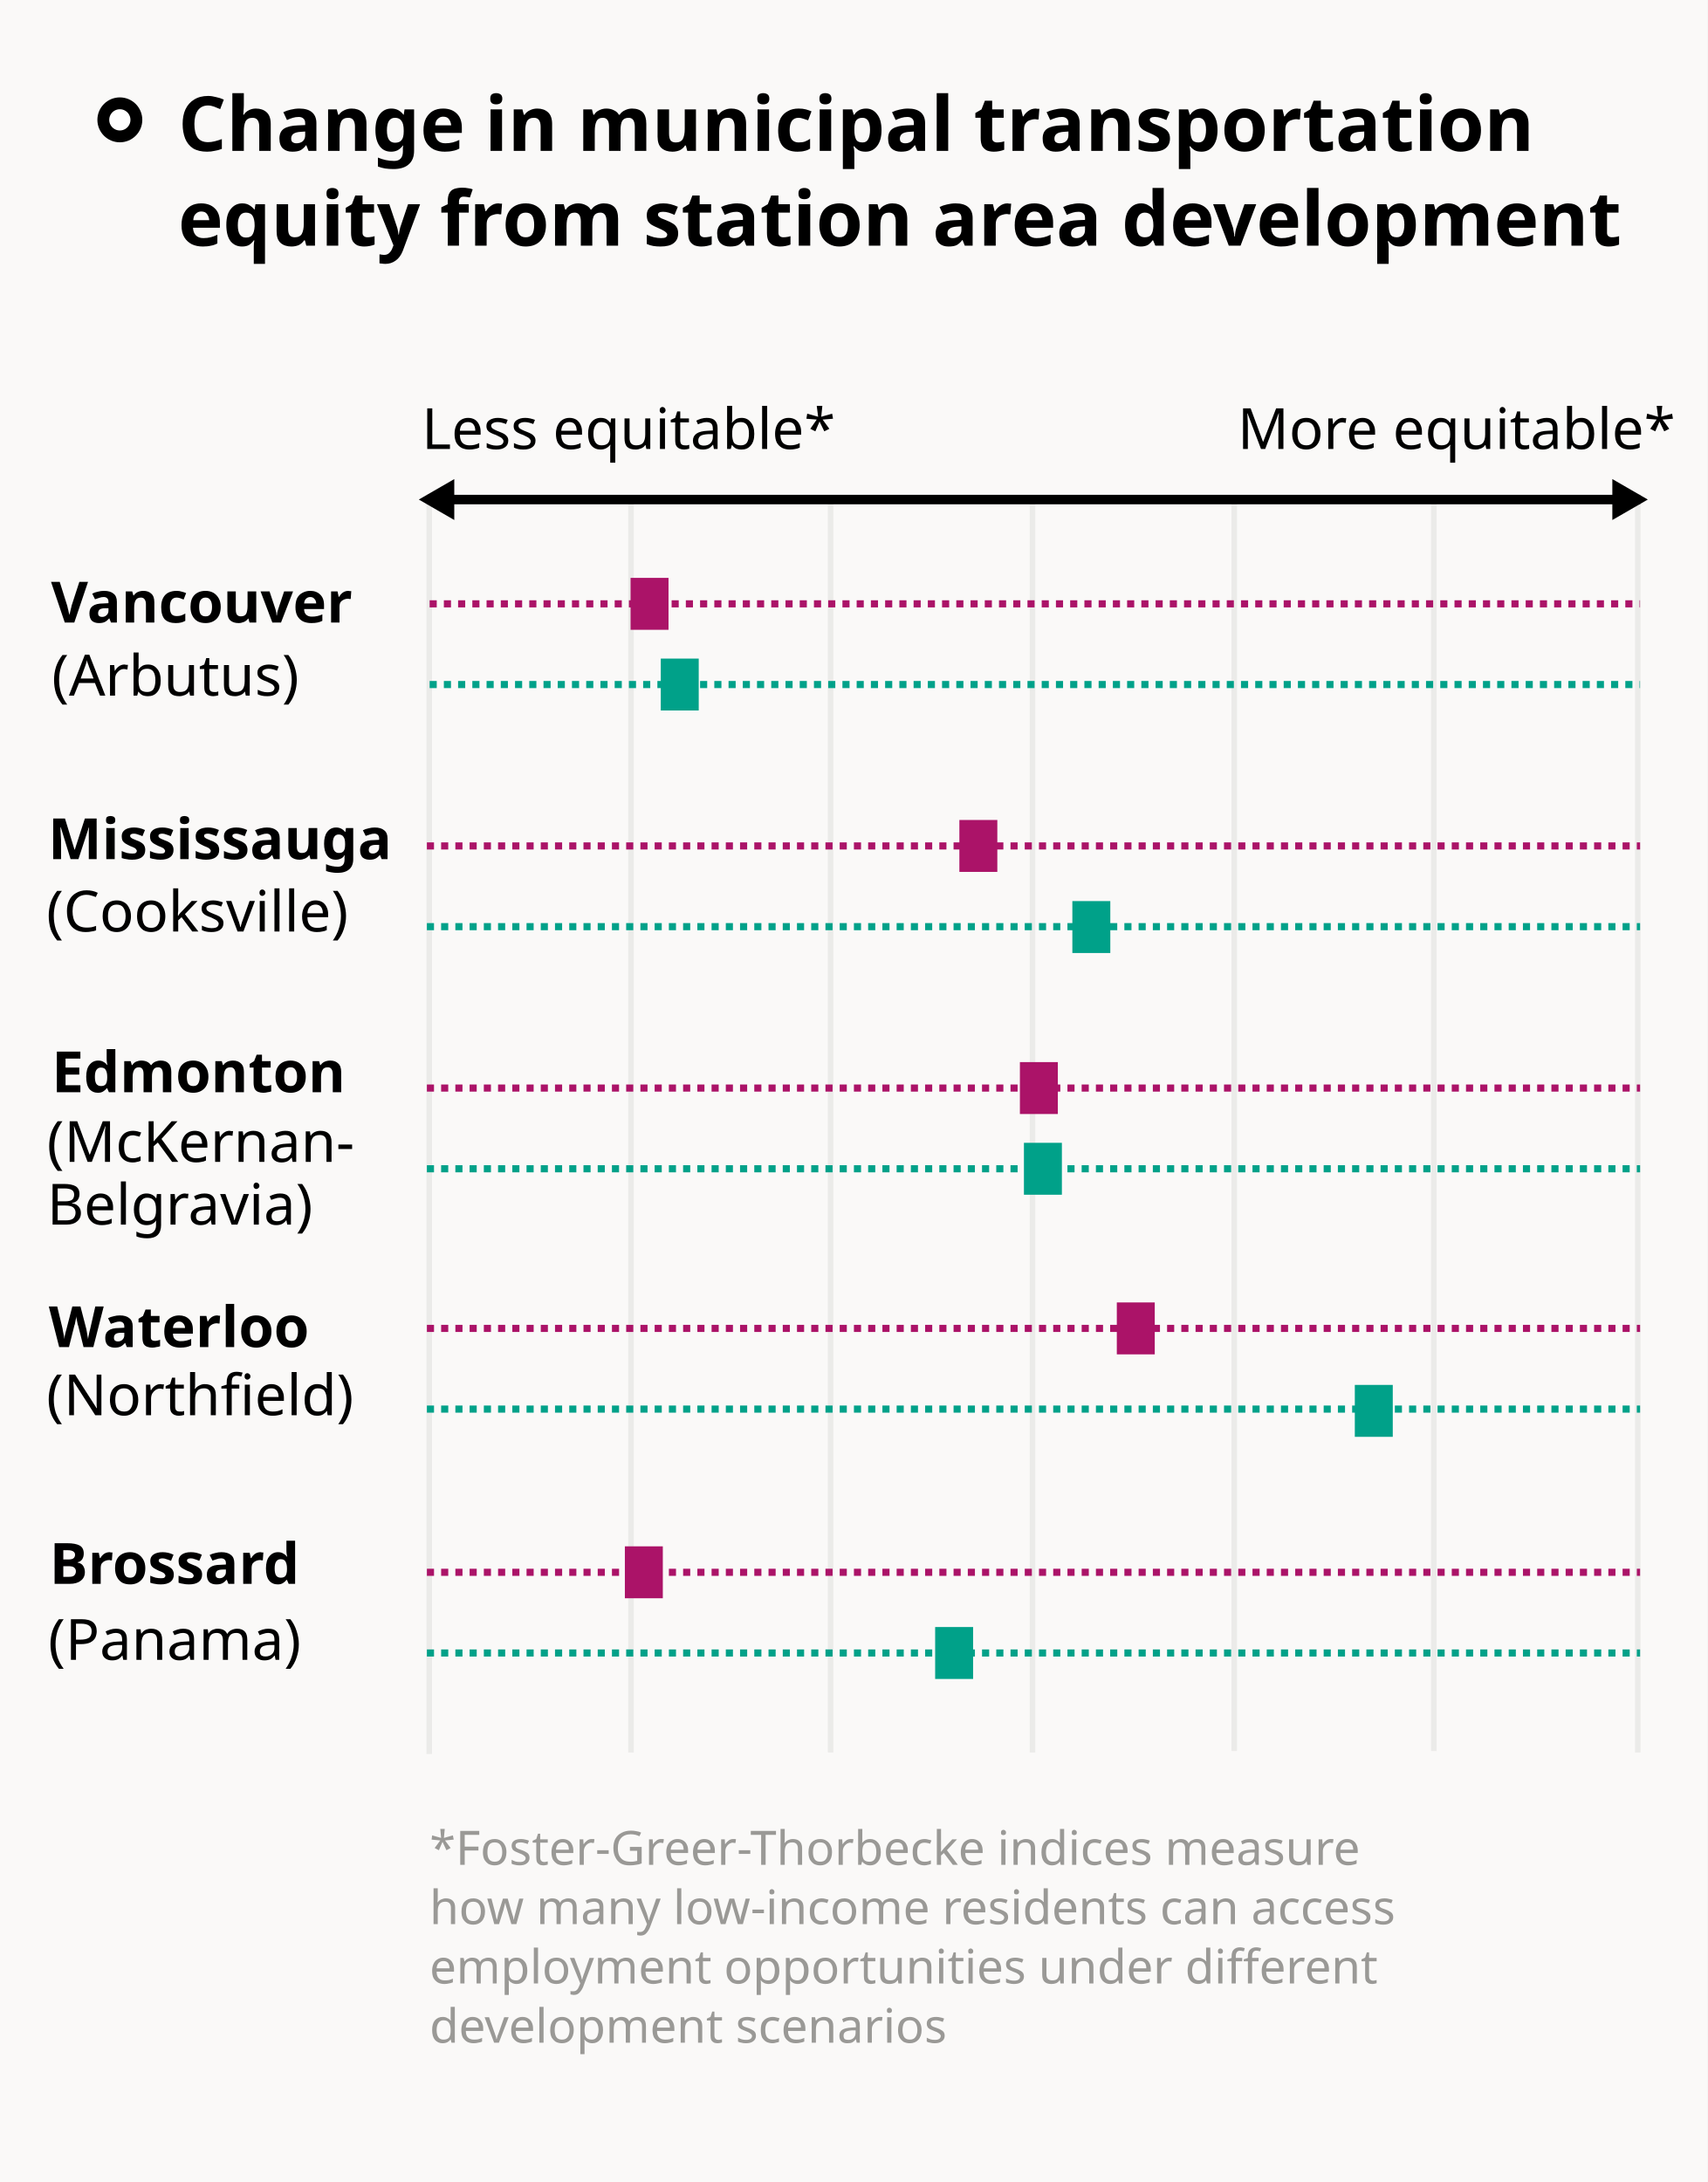
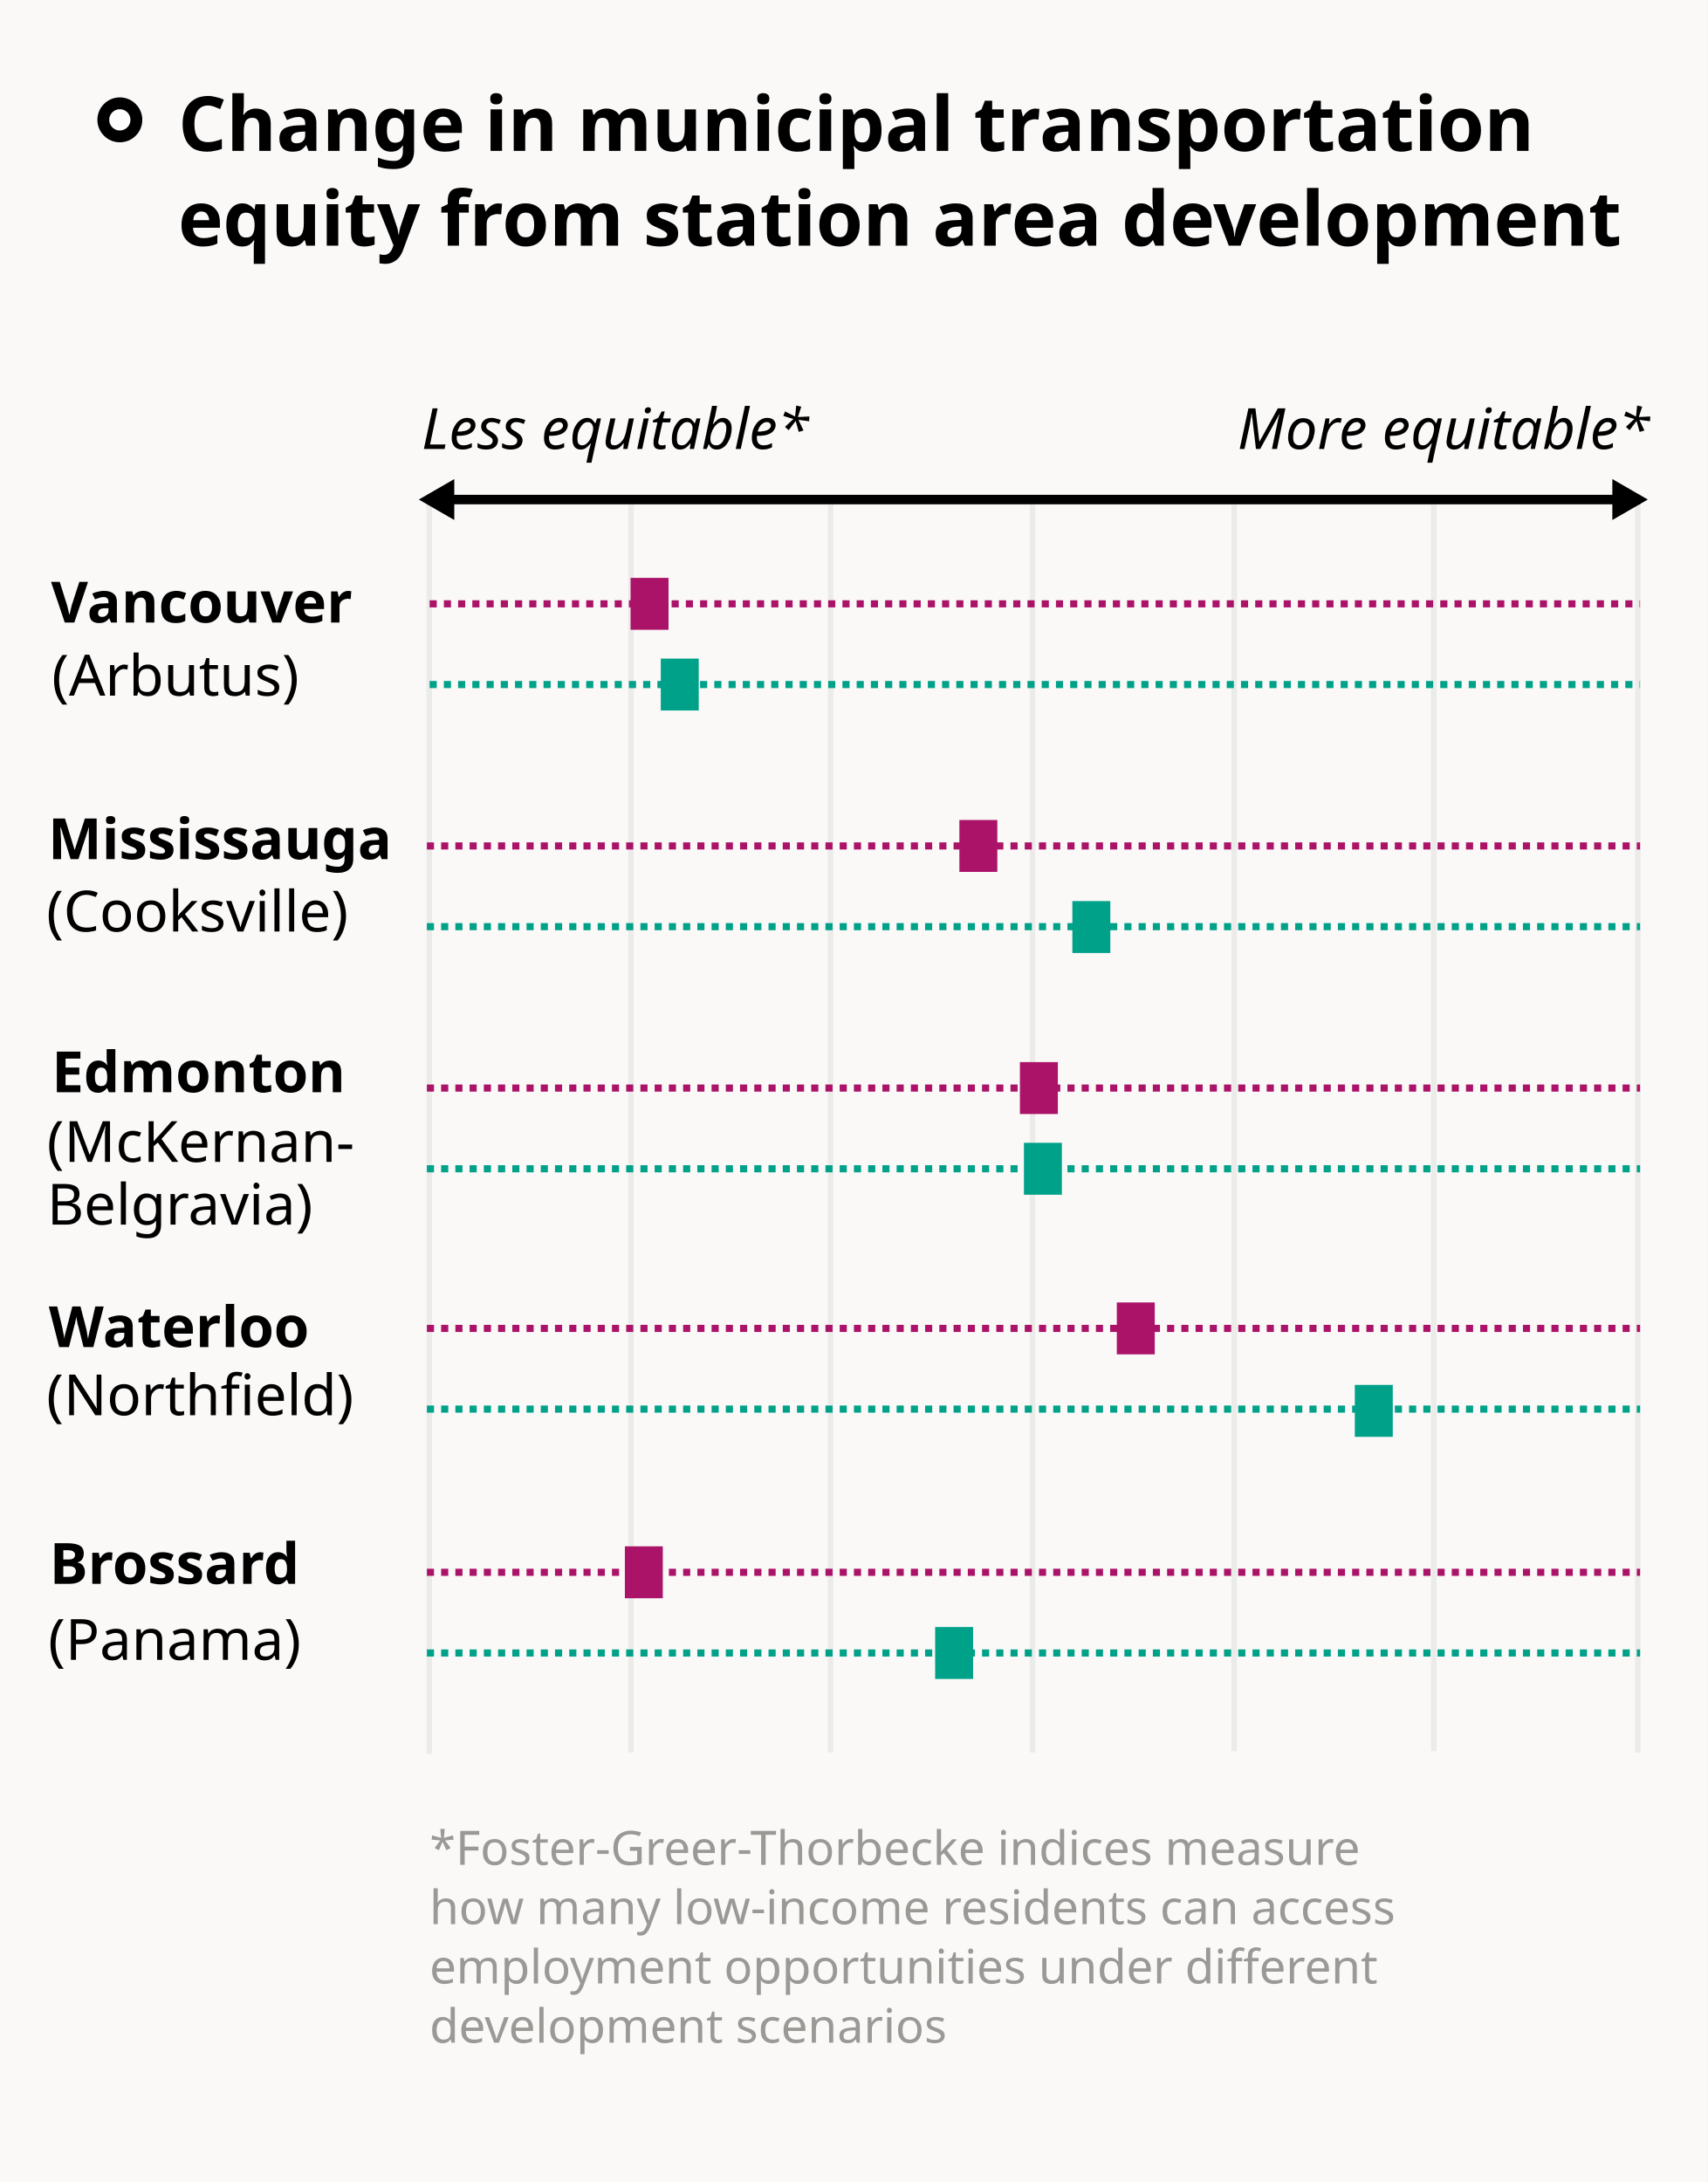
<svg xmlns="http://www.w3.org/2000/svg" width="360" height="460" viewBox="0 0 95.25 121.708" version="1.1" id="svg1">
  <defs id="defs1" />
  <g id="layer1">
    <rect style="opacity:1;fill:#faf9f8;fill-opacity:1;fill-rule:evenodd;stroke:none;stroke-width:0.265;stroke-linecap:round;stroke-linejoin:round;stroke-dasharray:none;stroke-opacity:1" id="rect25" width="95.25" height="127" x="0" y="0" rx="0" ry="0" />
    <g id="g5" style="stroke:#ffffff;stroke-width:1.182" transform="matrix(0.9681334,0,0,0.7395957,79.83304,16.63944)">
      <path style="fill:none;stroke:#ffffff;stroke-width:0.313px;stroke-linecap:butt;stroke-linejoin:miter;stroke-opacity:1" d="M 47.757,124.486 V 13.361" id="path5-4" />
      <path style="fill:none;stroke:#ffffff;stroke-width:0.313px;stroke-linecap:butt;stroke-linejoin:miter;stroke-opacity:1" d="M 60.986,124.354 V 13.229" id="path5-4-7" />
      <path style="fill:none;stroke:#ffffff;stroke-width:0.313px;stroke-linecap:butt;stroke-linejoin:miter;stroke-opacity:1" d="M 74.074,124.354 V 13.229" id="path5-4-2" />
      <path style="fill:none;stroke:#ffffff;stroke-width:0.313px;stroke-linecap:butt;stroke-linejoin:miter;stroke-opacity:1" d="M 87.312,124.354 V 13.229" id="path5-4-0" />
      <path style="fill:none;stroke:#ffffff;stroke-width:0.313px;stroke-linecap:butt;stroke-linejoin:miter;stroke-opacity:1" d="M 100.542,124.222 V 13.097" id="path5-4-7-4" />
      <path style="fill:none;stroke:#ffffff;stroke-width:0.313px;stroke-linecap:butt;stroke-linejoin:miter;stroke-opacity:1" d="M 113.63,124.222 V 13.097" id="path5-4-2-0" />
      <path style="fill:none;stroke:#ffffff;stroke-width:0.313px;stroke-linecap:butt;stroke-linejoin:miter;stroke-opacity:1" d="M 127,124.354 V 13.229" id="path5-4-2-0-3" />
    </g>
    <text id="text237-0-6-6-6" xml:space="preserve" x="109.268" y="37.441" style="font-style:normal;font-variant:normal;font-weight:normal;font-stretch:normal;font-size:3.44px;font-family:'Inter 24pt';-inkscape-font-specification:'Inter 24pt, Normal';font-variant-ligatures:normal;font-variant-caps:normal;font-variant-numeric:normal;font-variant-east-asian:normal;fill:#000000;stroke-width:0.353">
      <tspan id="tspan2" x="109.268" y="37.441">Arbutus</tspan>
    </text>
    <text id="text237-0-6-6-6-9" xml:space="preserve" x="125.078" y="25.5" style="font-style:normal;font-variant:normal;font-weight:normal;font-stretch:normal;font-size:3.175px;font-family:'Inter 24pt';-inkscape-font-specification:'Inter 24pt, Normal';font-variant-ligatures:normal;font-variant-caps:normal;font-variant-numeric:normal;font-variant-east-asian:normal;fill:#000000;stroke-width:0.353">
      <tspan id="tspan2-0" x="125.078" y="25.5">0</tspan>
      <tspan x="125.078" y="29.469" id="tspan5" />
    </text>
    <text id="text237-0-6-6-6-9-1" xml:space="preserve" x="149.639" y="25.5" style="font-style:normal;font-variant:normal;font-weight:normal;font-stretch:normal;font-size:3.175px;font-family:'Inter 24pt';-inkscape-font-specification:'Inter 24pt, Normal';font-variant-ligatures:normal;font-variant-caps:normal;font-variant-numeric:normal;font-variant-east-asian:normal;fill:#000000;stroke-width:0.353">
      <tspan id="tspan2-0-1" x="149.639" y="25.5">0.1</tspan>
      <tspan x="149.639" y="29.469" id="tspan5-3" />
    </text>
    <rect style="opacity:1;fill:#faf9f8;fill-opacity:1;fill-rule:evenodd;stroke:none;stroke-width:1.058;stroke-linecap:round;stroke-linejoin:round;stroke-dasharray:none;stroke-opacity:1" id="rect23" width="3.817" height="11.328" x="163.593" y="61.811" />
    <rect style="fill:#faf9f8;fill-opacity:1;fill-rule:evenodd;stroke:none;stroke-width:1.058;stroke-linecap:round;stroke-linejoin:round;stroke-dasharray:none;stroke-opacity:1" id="rect23-7" width="4.939" height="18.226" x="191.839" y="85.291" />
    <text id="text237-0-6-6-6-9-1-1-7-8" xml:space="preserve" x="125.811" y="32.646" style="font-style:normal;font-variant:normal;font-weight:normal;font-stretch:normal;font-size:3.44px;font-family:'Inter 24pt';-inkscape-font-specification:'Inter 24pt, Normal';font-variant-ligatures:normal;font-variant-caps:normal;font-variant-numeric:normal;font-variant-east-asian:normal;fill:#6d247a;fill-opacity:1;stroke-width:0.353">
      <tspan x="125.811" y="32.646" id="tspan5-3-2-5-2" style="font-style:normal;font-variant:normal;font-weight:normal;font-stretch:normal;font-size:3.44px;font-family:'Inter 24pt';-inkscape-font-specification:'Inter 24pt, Normal';font-variant-ligatures:normal;font-variant-caps:normal;font-variant-numeric:normal;font-variant-east-asian:normal;fill:#6d247a;fill-opacity:1">General growth scenario</tspan>
    </text>
    <text id="text237-0-6-6-6-9-1-1-7-8-9" xml:space="preserve" x="171.457" y="20.868" style="font-style:italic;font-variant:normal;font-weight:normal;font-stretch:normal;font-size:3.175px;font-family:'Inter 24pt';-inkscape-font-specification:'Inter 24pt, Italic';font-variant-ligatures:normal;font-variant-caps:normal;font-variant-numeric:normal;font-variant-east-asian:normal;fill:#000000;fill-opacity:1;stroke-width:0.353">
      <tspan x="171.457" y="20.868" id="tspan5-3-2-5-2-60" style="font-style:italic;font-variant:normal;font-weight:normal;font-stretch:normal;font-size:3.175px;font-family:'Inter 24pt';-inkscape-font-specification:'Inter 24pt, Italic';font-variant-ligatures:normal;font-variant-caps:normal;font-variant-numeric:normal;font-variant-east-asian:normal;fill:#000000;fill-opacity:1">Less equitable</tspan>
    </text>
    <text id="text237-0-6-6-6-9-1-1-7-8-9-2" xml:space="preserve" x="125.951" y="21.717" style="font-style:italic;font-variant:normal;font-weight:normal;font-stretch:normal;font-size:3.175px;font-family:'Inter 24pt';-inkscape-font-specification:'Inter 24pt, Italic';font-variant-ligatures:normal;font-variant-caps:normal;font-variant-numeric:normal;font-variant-east-asian:normal;fill:#000000;fill-opacity:1;stroke-width:0.353">
      <tspan x="125.951" y="21.717" id="tspan5-3-2-5-2-60-1" style="font-style:italic;font-variant:normal;font-weight:normal;font-stretch:normal;font-size:3.175px;font-family:'Inter 24pt';-inkscape-font-specification:'Inter 24pt, Italic';font-variant-ligatures:normal;font-variant-caps:normal;font-variant-numeric:normal;font-variant-east-asian:normal;fill:#000000;fill-opacity:1">More equitable</tspan>
    </text>
    <text id="text237-0-6-6-6-9-1-1-7-8-7" xml:space="preserve" x="125.811" y="43.379" style="font-style:normal;font-variant:normal;font-weight:normal;font-stretch:normal;font-size:3.44px;font-family:'Inter 24pt';-inkscape-font-specification:'Inter 24pt, Normal';font-variant-ligatures:normal;font-variant-caps:normal;font-variant-numeric:normal;font-variant-east-asian:normal;fill:#00a189;fill-opacity:1;stroke-width:0.353">
      <tspan x="125.811" y="43.379" id="tspan5-3-2-5-2-6" style="font-style:normal;font-variant:normal;font-weight:normal;font-stretch:normal;font-size:3.44px;font-family:'Inter 24pt';-inkscape-font-specification:'Inter 24pt, Normal';font-variant-ligatures:normal;font-variant-caps:normal;font-variant-numeric:normal;font-variant-east-asian:normal;fill:#00a189;fill-opacity:1">Optimized mixed-use scenario</tspan>
    </text>
    <text id="text237-0-6-6-6-9-1-7" xml:space="preserve" x="174.754" y="25.5" style="font-style:normal;font-variant:normal;font-weight:normal;font-stretch:normal;font-size:3.175px;font-family:'Inter 24pt';-inkscape-font-specification:'Inter 24pt, Normal';font-variant-ligatures:normal;font-variant-caps:normal;font-variant-numeric:normal;font-variant-east-asian:normal;fill:#000000;stroke-width:0.353">
      <tspan id="tspan2-0-1-5" x="174.754" y="25.5">0.2</tspan>
      <tspan x="174.754" y="29.469" id="tspan5-3-6" />
    </text>
    <text id="text237-0-6-6-6-9-1-7-6" xml:space="preserve" x="119.065" y="-14.214" style="font-style:normal;font-variant:normal;font-weight:normal;font-stretch:normal;font-size:3.175px;font-family:'Inter 24pt';-inkscape-font-specification:'Inter 24pt, Normal';font-variant-ligatures:normal;font-variant-caps:normal;font-variant-numeric:normal;font-variant-east-asian:normal;fill:#000000;stroke-width:0.353">
      <tspan id="tspan2-0-1-5-5" x="119.065" y="-14.214">0.3</tspan>
      <tspan x="119.065" y="-10.246" id="tspan5-3-6-0" />
    </text>
    <text id="text237-0-6-6-6-4" xml:space="preserve" x="9.936" y="8.411" style="font-style:normal;font-variant:normal;font-weight:normal;font-stretch:normal;font-size:4.233px;font-family:'Inter 24pt';-inkscape-font-specification:'Inter 24pt, Normal';font-variant-ligatures:normal;font-variant-caps:normal;font-variant-numeric:normal;font-variant-east-asian:normal;fill:#000000;stroke-width:0.353">
      <tspan x="9.936" y="8.411" style="font-style:normal;font-variant:normal;font-weight:bold;font-stretch:normal;font-size:4.233px;font-family:'Inter 24pt';-inkscape-font-specification:'Inter 24pt, Bold';font-variant-ligatures:normal;font-variant-caps:normal;font-variant-numeric:normal;font-variant-east-asian:normal;fill:#000000" id="tspan27">Change in municipal transportation </tspan>
      <tspan x="9.936" y="13.702" style="font-style:normal;font-variant:normal;font-weight:bold;font-stretch:normal;font-size:4.233px;font-family:'Inter 24pt';-inkscape-font-specification:'Inter 24pt, Bold';font-variant-ligatures:normal;font-variant-caps:normal;font-variant-numeric:normal;font-variant-east-asian:normal;fill:#000000" id="tspan1">equity from station area development</tspan>
    </text>
    <rect style="fill:#ffffff;fill-opacity:1;fill-rule:evenodd;stroke:#000000;stroke-width:0.661;stroke-linecap:round;stroke-linejoin:round;stroke-dasharray:none;stroke-dashoffset:0" id="rect1" width="1.844" height="1.844" x="5.763" y="5.763" rx="0.922" ry="0.922" />
    <text id="text237-0-6-6-6-1" xml:space="preserve" x="105.227" y="53.087" style="font-style:normal;font-variant:normal;font-weight:normal;font-stretch:normal;font-size:3.44px;font-family:'Inter 24pt';-inkscape-font-specification:'Inter 24pt, Normal';font-variant-ligatures:normal;font-variant-caps:normal;font-variant-numeric:normal;font-variant-east-asian:normal;fill:#000000;stroke-width:0.353">
      <tspan id="tspan2-5" x="105.227" y="53.087">Cooksville</tspan>
    </text>
    <path style="fill:none;stroke:#6d247a;stroke-width:1.058;stroke-linecap:butt;stroke-linejoin:miter;stroke-dasharray:none;stroke-opacity:1" d="m 125.94,34.396 h 62.757" id="path3" />
    <path style="fill:none;stroke:#00a189;stroke-width:1.058;stroke-linecap:butt;stroke-linejoin:miter;stroke-dasharray:none;stroke-opacity:1" d="m 125.94,39.687 h 60.964" id="path3-2" />
    <path style="fill:none;stroke:#6d247a;stroke-width:1.058;stroke-linecap:butt;stroke-linejoin:miter;stroke-dasharray:none;stroke-opacity:1" d="m 125.94,50.297 h 41.497" id="path3-4" />
    <path style="fill:none;stroke:#00a189;stroke-width:1.058;stroke-linecap:butt;stroke-linejoin:miter;stroke-dasharray:none;stroke-opacity:1" d="m 125.94,55.588 h 34.837" id="path3-2-2" />
    <text id="text237-0-6-6-6-1-2" xml:space="preserve" x="104.502" y="66.559" style="font-style:normal;font-variant:normal;font-weight:normal;font-stretch:normal;font-size:3.44px;font-family:'Inter 24pt';-inkscape-font-specification:'Inter 24pt, Normal';font-variant-ligatures:normal;font-variant-caps:normal;font-variant-numeric:normal;font-variant-east-asian:normal;fill:#000000;stroke-width:0.353">
      <tspan id="tspan2-5-8" x="104.502" y="66.559">McKernan-</tspan>
      <tspan x="104.502" y="70.859" id="tspan26">Belgravia</tspan>
    </text>
    <path style="fill:none;stroke:#6d247a;stroke-width:1.058;stroke-linecap:butt;stroke-linejoin:miter;stroke-dasharray:none;stroke-opacity:1" d="m 125.94,66.146 h 38.167" id="path3-4-0" />
    <path style="fill:none;stroke:#00a189;stroke-width:1.058;stroke-linecap:butt;stroke-linejoin:miter;stroke-dasharray:none;stroke-opacity:1" d="m 125.94,71.437 h 37.91" id="path3-2-2-3" />
    <text id="text237-0-6-6-6-1-2-3" xml:space="preserve" x="105.97" y="85.075" style="font-style:normal;font-variant:normal;font-weight:normal;font-stretch:normal;font-size:3.44px;font-family:'Inter 24pt';-inkscape-font-specification:'Inter 24pt, Normal';font-variant-ligatures:normal;font-variant-caps:normal;font-variant-numeric:normal;font-variant-east-asian:normal;fill:#000000;stroke-width:0.353">
      <tspan id="tspan2-5-8-8" x="105.97" y="85.075">Northfield</tspan>
    </text>
    <path style="fill:none;stroke:#6d247a;stroke-width:1.058;stroke-linecap:butt;stroke-linejoin:miter;stroke-dasharray:none;stroke-opacity:1" d="m 125.94,82.021 h 22.798" id="path3-4-0-6" />
    <path style="fill:none;stroke:#00a189;stroke-width:1.058;stroke-linecap:butt;stroke-linejoin:miter;stroke-dasharray:none;stroke-opacity:1" d="m 125.94,87.312 h 16.906" id="path3-2-2-3-0" />
    <text id="text237-0-6-6-6-1-2-3-4" xml:space="preserve" x="109.031" y="100.989" style="font-style:normal;font-variant:normal;font-weight:normal;font-stretch:normal;font-size:3.44px;font-family:'Inter 24pt';-inkscape-font-specification:'Inter 24pt, Normal';font-variant-ligatures:normal;font-variant-caps:normal;font-variant-numeric:normal;font-variant-east-asian:normal;fill:#000000;stroke-width:0.353">
      <tspan id="tspan2-5-8-8-5" x="109.031" y="100.989">Panama</tspan>
    </text>
    <path style="fill:none;stroke:#6d247a;stroke-width:1.058;stroke-linecap:butt;stroke-linejoin:miter;stroke-dasharray:none;stroke-opacity:1" d="m 125.94,97.896 h 63.27" id="path3-4-0-6-1" />
    <path style="fill:none;stroke:#00a189;stroke-width:1.058;stroke-linecap:butt;stroke-linejoin:miter;stroke-dasharray:none;stroke-opacity:1" d="m 125.94,103.187 h 43.546" id="path3-2-2-3-0-7" />
    <path style="fill:none;stroke:#6d247a;stroke-width:1.058;stroke-linecap:butt;stroke-linejoin:miter;stroke-dasharray:none;stroke-opacity:1" d="m 188.698,32.694 v 3.404" id="path4" />
    <path style="fill:none;stroke:#00a189;stroke-width:1.058;stroke-linecap:butt;stroke-linejoin:miter;stroke-dasharray:none;stroke-opacity:1" d="m 186.905,37.985 v 3.404" id="path4-9" />
    <path style="fill:none;stroke:#6d247a;stroke-width:1.058;stroke-linecap:butt;stroke-linejoin:miter;stroke-dasharray:none;stroke-opacity:1" d="m 167.437,48.594 v 3.404" id="path4-3" />
    <path style="fill:none;stroke:#00a189;stroke-width:1.058;stroke-linecap:butt;stroke-linejoin:miter;stroke-dasharray:none;stroke-opacity:1" d="m 160.777,53.886 v 3.404" id="path4-9-7" />
    <path style="fill:none;stroke:#6d247a;stroke-width:1.058;stroke-linecap:butt;stroke-linejoin:miter;stroke-dasharray:none;stroke-opacity:1" d="m 164.107,64.444 v 3.404" id="path4-3-6" />
    <path style="fill:none;stroke:#00a189;stroke-width:1.058;stroke-linecap:butt;stroke-linejoin:miter;stroke-dasharray:none;stroke-opacity:1" d="m 163.851,69.735 v 3.404" id="path4-9-7-8" />
    <path style="fill:none;stroke:#6d247a;stroke-width:1.058;stroke-linecap:butt;stroke-linejoin:miter;stroke-dasharray:none;stroke-opacity:1" d="m 148.738,80.319 v 3.404" id="path4-3-0" />
    <path style="fill:none;stroke:#00a189;stroke-width:1.058;stroke-linecap:butt;stroke-linejoin:miter;stroke-dasharray:none;stroke-opacity:1" d="m 142.846,85.61 v 3.404" id="path4-9-7-4" />
    <path style="fill:none;stroke:#6d247a;stroke-width:1.058;stroke-linecap:butt;stroke-linejoin:miter;stroke-dasharray:none;stroke-opacity:1" d="m 189.21,96.194 v 3.404" id="path4-3-0-9" />
    <path style="fill:none;stroke:#00a189;stroke-width:1.058;stroke-linecap:butt;stroke-linejoin:miter;stroke-dasharray:none;stroke-opacity:1" d="m 169.486,101.485 v 3.404" id="path4-9-7-4-6" />
    <path style="fill:none;stroke:#5e5c64;stroke-width:0.265px;stroke-linecap:butt;stroke-linejoin:miter;stroke-opacity:1" d="m 125.94,26.458 h 67.569" id="path5" />
    <text id="text237-0-6-6-6-9-1-1-7-5-7-0" xml:space="preserve" x="104.752" y="113.869" style="font-style:normal;font-variant:normal;font-weight:normal;font-stretch:normal;font-size:2.646px;font-family:'Inter 24pt';-inkscape-font-specification:'Inter 24pt, Normal';font-variant-ligatures:normal;font-variant-caps:normal;font-variant-numeric:normal;font-variant-east-asian:normal;fill:#000000;stroke-width:0.353">
      <tspan x="104.752" y="113.869" style="font-style:normal;font-variant:normal;font-weight:normal;font-stretch:normal;font-size:2.646px;font-family:'Inter 24pt';-inkscape-font-specification:'Inter 24pt, Normal';font-variant-ligatures:normal;font-variant-caps:normal;font-variant-numeric:normal;font-variant-east-asian:normal;text-align:start;text-anchor:start;fill:#9a9996" id="tspan18">Index measures job access for low-income </tspan>
      <tspan x="104.752" y="117.176" style="font-style:normal;font-variant:normal;font-weight:normal;font-stretch:normal;font-size:2.646px;font-family:'Inter 24pt';-inkscape-font-specification:'Inter 24pt, Normal';font-variant-ligatures:normal;font-variant-caps:normal;font-variant-numeric:normal;font-variant-east-asian:normal;text-align:start;text-anchor:start;fill:#9a9996" id="tspan19">residents using Foster–Greer–Thorbecke methods </tspan>
      <tspan x="104.752" y="120.484" style="font-style:normal;font-variant:normal;font-weight:normal;font-stretch:normal;font-size:2.646px;font-family:'Inter 24pt';-inkscape-font-specification:'Inter 24pt, Normal';font-variant-ligatures:normal;font-variant-caps:normal;font-variant-numeric:normal;font-variant-east-asian:normal;text-align:start;text-anchor:start;fill:#9a9996" id="tspan23">to show how over‑represented low‑income</tspan>
      <tspan x="104.752" y="123.791" style="font-style:normal;font-variant:normal;font-weight:normal;font-stretch:normal;font-size:2.646px;font-family:'Inter 24pt';-inkscape-font-specification:'Inter 24pt, Normal';font-variant-ligatures:normal;font-variant-caps:normal;font-variant-numeric:normal;font-variant-east-asian:normal;text-align:start;text-anchor:start;fill:#9a9996" id="tspan21">residents are in transport‑disadvantaged areas.</tspan>
    </text>
    <g id="g5-5" style="opacity:0.25;fill:#deddda;stroke:#c0bfbc;stroke-width:1.367" transform="matrix(0.8507011,0,0,0.6291749,-16.68382,19.51074)">
      <path style="fill:#deddda;stroke:#c0bfbc;stroke-width:0.362px;stroke-linecap:butt;stroke-linejoin:miter;stroke-opacity:1" d="M 47.757,124.486 V 13.361" id="path5-4-20" />
      <path style="fill:#deddda;stroke:#c0bfbc;stroke-width:0.362px;stroke-linecap:butt;stroke-linejoin:miter;stroke-opacity:1" d="M 60.986,124.354 V 13.229" id="path5-4-7-29" />
      <path style="fill:#deddda;stroke:#c0bfbc;stroke-width:0.362px;stroke-linecap:butt;stroke-linejoin:miter;stroke-opacity:1" d="M 74.074,124.354 V 13.229" id="path5-4-2-09" />
      <path style="fill:#deddda;stroke:#c0bfbc;stroke-width:0.362px;stroke-linecap:butt;stroke-linejoin:miter;stroke-opacity:1" d="M 87.312,124.354 V 13.229" id="path5-4-0-9" />
      <path style="fill:#deddda;stroke:#c0bfbc;stroke-width:0.362px;stroke-linecap:butt;stroke-linejoin:miter;stroke-opacity:1" d="M 100.542,124.222 V 13.097" id="path5-4-7-4-4" />
      <path style="fill:#deddda;stroke:#c0bfbc;stroke-width:0.362px;stroke-linecap:butt;stroke-linejoin:miter;stroke-opacity:1" d="M 113.63,124.222 V 13.097" id="path5-4-2-0-5" />
      <path style="fill:#deddda;stroke:#c0bfbc;stroke-width:0.362px;stroke-linecap:butt;stroke-linejoin:miter;stroke-opacity:1" d="M 127,124.354 V 13.229" id="path5-4-2-0-3-1" />
    </g>
    <text id="text237-0-6-6-6-13" xml:space="preserve" x="2.89" y="34.829" style="font-style:normal;font-variant:normal;font-weight:normal;font-stretch:normal;font-size:3.175px;font-family:'Inter 24pt';-inkscape-font-specification:'Inter 24pt, Normal';font-variant-ligatures:normal;font-variant-caps:normal;font-variant-numeric:normal;font-variant-east-asian:normal;fill:#000000;stroke-width:0.353">
      <tspan id="tspan2-2" x="2.89" y="34.829" style="font-style:normal;font-variant:normal;font-weight:normal;font-stretch:normal;font-size:3.175px;font-family:'Inter 24pt';-inkscape-font-specification:'Inter 24pt, Normal';font-variant-ligatures:normal;font-variant-caps:normal;font-variant-numeric:normal;font-variant-east-asian:normal;stroke-width:0.353" />
      <tspan x="2.89" y="38.798" id="tspan4" style="font-style:normal;font-variant:normal;font-weight:normal;font-stretch:normal;font-size:3.175px;font-family:'Inter 24pt';-inkscape-font-specification:'Inter 24pt, Normal';font-variant-ligatures:normal;font-variant-caps:normal;font-variant-numeric:normal;font-variant-east-asian:normal;stroke-width:0.353">(Arbutus)</tspan>
    </text>
    <text id="text237-0-6-6-6-13-2" xml:space="preserve" x="2.846" y="34.721" style="font-style:normal;font-variant:normal;font-weight:bold;font-stretch:normal;font-size:3.175px;font-family:'Inter 24pt';-inkscape-font-specification:'Inter 24pt, Bold';font-variant-ligatures:normal;font-variant-caps:normal;font-variant-numeric:normal;font-variant-east-asian:normal;fill:#000000;stroke-width:0.353">
      <tspan id="tspan2-2-2" x="2.846" y="34.721" style="font-style:normal;font-variant:normal;font-weight:bold;font-stretch:normal;font-size:3.175px;font-family:'Inter 24pt';-inkscape-font-specification:'Inter 24pt, Bold';font-variant-ligatures:normal;font-variant-caps:normal;font-variant-numeric:normal;font-variant-east-asian:normal;stroke-width:0.353">Vancouver</tspan>
      <tspan x="2.846" y="38.69" id="tspan4-6" style="font-style:normal;font-variant:normal;font-weight:bold;font-stretch:normal;font-size:3.175px;font-family:'Inter 24pt';-inkscape-font-specification:'Inter 24pt, Bold';font-variant-ligatures:normal;font-variant-caps:normal;font-variant-numeric:normal;font-variant-east-asian:normal;stroke-width:0.353" />
    </text>
    <text id="text237-0-6-6-6-13-2-2" xml:space="preserve" x="2.689" y="47.921" style="font-style:normal;font-variant:normal;font-weight:bold;font-stretch:normal;font-size:3.175px;font-family:'Inter 24pt';-inkscape-font-specification:'Inter 24pt, Bold';font-variant-ligatures:normal;font-variant-caps:normal;font-variant-numeric:normal;font-variant-east-asian:normal;fill:#000000;stroke-width:0.353">
      <tspan id="tspan2-2-2-8" x="2.689" y="47.921" style="font-style:normal;font-variant:normal;font-weight:bold;font-stretch:normal;font-size:3.175px;font-family:'Inter 24pt';-inkscape-font-specification:'Inter 24pt, Bold';font-variant-ligatures:normal;font-variant-caps:normal;font-variant-numeric:normal;font-variant-east-asian:normal;stroke-width:0.353">Mississauga</tspan>
      <tspan x="2.689" y="51.89" id="tspan4-6-8" style="font-style:normal;font-variant:normal;font-weight:bold;font-stretch:normal;font-size:3.175px;font-family:'Inter 24pt';-inkscape-font-specification:'Inter 24pt, Bold';font-variant-ligatures:normal;font-variant-caps:normal;font-variant-numeric:normal;font-variant-east-asian:normal;stroke-width:0.353" />
    </text>
-     <text id="text237-0-6-6-6-9-1-1-7-8-9-0" xml:space="preserve" x="23.52" y="25.043" style="font-style:normal;font-variant:normal;font-weight:normal;font-stretch:normal;font-size:3.175px;font-family:'Inter 24pt';-inkscape-font-specification:'Inter 24pt, Normal';font-variant-ligatures:normal;font-variant-caps:normal;font-variant-numeric:normal;font-variant-east-asian:normal;fill:#000000;fill-opacity:1;stroke-width:0.353">
-       <tspan x="23.52" y="25.043" id="tspan5-3-2-5-2-60-3" style="font-style:normal;font-variant:normal;font-weight:normal;font-stretch:normal;font-size:3.175px;font-family:'Inter 24pt';-inkscape-font-specification:'Inter 24pt, Normal';font-variant-ligatures:normal;font-variant-caps:normal;font-variant-numeric:normal;font-variant-east-asian:normal;fill:#000000;fill-opacity:1;stroke-width:0.353">Less equitable*</tspan>
+     <text id="text237-0-6-6-6-9-1-1-7-8-9-0" xml:space="preserve" x="23.52" y="25.043" style="font-style:italic;font-variant:normal;font-weight:normal;font-stretch:normal;font-size:3.175px;font-family:'Inter 24pt';-inkscape-font-specification:'Inter 24pt, Italic';font-variant-ligatures:normal;font-variant-caps:normal;font-variant-numeric:normal;font-variant-east-asian:normal;fill:#000000;fill-opacity:1;stroke-width:0.353">
+       <tspan x="23.52" y="25.043" id="tspan5-3-2-5-2-60-3" style="font-style:italic;font-variant:normal;font-weight:normal;font-stretch:normal;font-size:3.175px;font-family:'Inter 24pt';-inkscape-font-specification:'Inter 24pt, Italic';font-variant-ligatures:normal;font-variant-caps:normal;font-variant-numeric:normal;font-variant-east-asian:normal;fill:#000000;fill-opacity:1;stroke-width:0.353">Less equitable*</tspan>
    </text>
-     <text id="text237-0-6-6-6-9-1-1-7-8-9-2-7" xml:space="preserve" x="69.028" y="25.043" style="font-style:normal;font-variant:normal;font-weight:normal;font-stretch:normal;font-size:3.175px;font-family:'Inter 24pt';-inkscape-font-specification:'Inter 24pt, Normal';font-variant-ligatures:normal;font-variant-caps:normal;font-variant-numeric:normal;font-variant-east-asian:normal;fill:#000000;fill-opacity:1;stroke-width:0.353">
-       <tspan x="69.028" y="25.043" id="tspan5-3-2-5-2-60-1-8" style="font-style:normal;font-variant:normal;font-weight:normal;font-stretch:normal;font-size:3.175px;font-family:'Inter 24pt';-inkscape-font-specification:'Inter 24pt, Normal';font-variant-ligatures:normal;font-variant-caps:normal;font-variant-numeric:normal;font-variant-east-asian:normal;fill:#000000;fill-opacity:1;stroke-width:0.353">More equitable*</tspan>
+     <text id="text237-0-6-6-6-9-1-1-7-8-9-2-7" xml:space="preserve" x="69.028" y="25.043" style="font-style:italic;font-variant:normal;font-weight:normal;font-stretch:normal;font-size:3.175px;font-family:'Inter 24pt';-inkscape-font-specification:'Inter 24pt, Italic';font-variant-ligatures:normal;font-variant-caps:normal;font-variant-numeric:normal;font-variant-east-asian:normal;fill:#000000;fill-opacity:1;stroke-width:0.353">
+       <tspan x="69.028" y="25.043" id="tspan5-3-2-5-2-60-1-8" style="font-style:italic;font-variant:normal;font-weight:normal;font-stretch:normal;font-size:3.175px;font-family:'Inter 24pt';-inkscape-font-specification:'Inter 24pt, Italic';font-variant-ligatures:normal;font-variant-caps:normal;font-variant-numeric:normal;font-variant-east-asian:normal;fill:#000000;fill-opacity:1;stroke-width:0.353">More equitable*</tspan>
    </text>
    <text id="text237-0-6-6-6-9-1-1-7-8-6-5" xml:space="preserve" x="39.287" y="-9.371" style="font-style:normal;font-variant:normal;font-weight:bold;font-stretch:normal;font-size:3.969px;font-family:'Inter 24pt';-inkscape-font-specification:'Inter 24pt, Bold';font-variant-ligatures:normal;font-variant-caps:normal;font-variant-numeric:normal;font-variant-east-asian:normal;fill:#ab1368;fill-opacity:1;stroke-width:0.353">
      <tspan x="39.287" y="-9.371" id="tspan5-3-2-5-2-8-4" style="font-style:normal;font-variant:normal;font-weight:bold;font-stretch:normal;font-size:3.969px;font-family:'Inter 24pt';-inkscape-font-specification:'Inter 24pt, Bold';font-variant-ligatures:normal;font-variant-caps:normal;font-variant-numeric:normal;font-variant-east-asian:normal;fill:#ab1368;fill-opacity:1">Current condition</tspan>
    </text>
    <text id="text237-0-6-6-6-9-1-1-7-8-7-4" xml:space="preserve" x="22.985" y="-17.77" style="font-style:normal;font-variant:normal;font-weight:bold;font-stretch:normal;font-size:3.969px;font-family:'Inter 24pt';-inkscape-font-specification:'Inter 24pt, Bold';font-variant-ligatures:normal;font-variant-caps:normal;font-variant-numeric:normal;font-variant-east-asian:normal;fill:#00a189;fill-opacity:1;stroke-width:0.353">
      <tspan x="22.985" y="-17.77" id="tspan5-3-2-5-2-6-9" style="font-style:normal;font-variant:normal;font-weight:bold;font-stretch:normal;font-size:3.969px;font-family:'Inter 24pt';-inkscape-font-specification:'Inter 24pt, Bold';font-variant-ligatures:normal;font-variant-caps:normal;font-variant-numeric:normal;font-variant-east-asian:normal;fill:#00a189;fill-opacity:1">Optimized mixed-use scenario</tspan>
    </text>
    <text id="text237-0-6-6-6-1-8" xml:space="preserve" x="2.595" y="47.988" style="font-style:normal;font-variant:normal;font-weight:normal;font-stretch:normal;font-size:3.175px;font-family:'Inter 24pt';-inkscape-font-specification:'Inter 24pt, Normal';font-variant-ligatures:normal;font-variant-caps:normal;font-variant-numeric:normal;font-variant-east-asian:normal;fill:#000000;stroke-width:0.353">
      <tspan id="tspan2-5-6" x="2.595" y="47.988" style="font-style:normal;font-variant:normal;font-weight:normal;font-stretch:normal;font-size:3.175px;font-family:'Inter 24pt';-inkscape-font-specification:'Inter 24pt, Normal';font-variant-ligatures:normal;font-variant-caps:normal;font-variant-numeric:normal;font-variant-east-asian:normal;stroke-width:0.353" />
      <tspan x="2.595" y="51.957" id="tspan6" style="font-style:normal;font-variant:normal;font-weight:normal;font-stretch:normal;font-size:3.175px;font-family:'Inter 24pt';-inkscape-font-specification:'Inter 24pt, Normal';font-variant-ligatures:normal;font-variant-caps:normal;font-variant-numeric:normal;font-variant-east-asian:normal;stroke-width:0.353">(Cooksville)</tspan>
    </text>
    <path style="fill:#ab1368;fill-opacity:1;stroke:#ab1368;stroke-width:0.397;stroke-linecap:butt;stroke-linejoin:miter;stroke-dasharray:0.397, 0.397;stroke-dashoffset:0;stroke-opacity:1" d="M 23.965,33.681 H 91.482" id="path3-46-2" />
    <path style="fill:#ab1368;fill-opacity:1;stroke:#00a189;stroke-width:0.397;stroke-linecap:butt;stroke-linejoin:miter;stroke-dasharray:0.397, 0.397;stroke-dashoffset:0;stroke-opacity:1" d="M 23.965,38.182 H 91.482" id="path3-46-2-6" />
    <path style="fill:#ab1368;fill-opacity:1;stroke:#ab1368;stroke-width:0.397;stroke-linecap:butt;stroke-linejoin:miter;stroke-dasharray:0.397, 0.397;stroke-dashoffset:0;stroke-opacity:1" d="M 23.812,47.185 H 91.486" id="path3-46-2-1" />
    <path style="fill:#ab1368;fill-opacity:1;stroke:#00a189;stroke-width:0.397;stroke-linecap:butt;stroke-linejoin:miter;stroke-dasharray:0.397, 0.397;stroke-dashoffset:0;stroke-opacity:1" d="M 23.812,51.687 H 91.486" id="path3-46-2-6-4" />
    <path style="fill:#ab1368;fill-opacity:1;stroke:#ab1368;stroke-width:0.397;stroke-linecap:butt;stroke-linejoin:miter;stroke-dasharray:0.397, 0.397;stroke-dashoffset:0;stroke-opacity:1" d="M 23.812,60.69 H 91.486" id="path3-46-2-1-5" />
    <path style="fill:#ab1368;fill-opacity:1;stroke:#00a189;stroke-width:0.397;stroke-linecap:butt;stroke-linejoin:miter;stroke-dasharray:0.397, 0.397;stroke-dashoffset:0;stroke-opacity:1" d="M 23.812,65.192 H 91.486" id="path3-46-2-6-4-8" />
    <path style="fill:#ab1368;fill-opacity:1;stroke:#ab1368;stroke-width:0.397;stroke-linecap:butt;stroke-linejoin:miter;stroke-dasharray:0.397, 0.397;stroke-dashoffset:0;stroke-opacity:1" d="M 23.813,74.096 H 91.486" id="path3-46-2-1-5-0" />
    <path style="fill:#ab1368;fill-opacity:1;stroke:#00a189;stroke-width:0.397;stroke-linecap:butt;stroke-linejoin:miter;stroke-dasharray:0.397, 0.397;stroke-dashoffset:0;stroke-opacity:1" d="M 23.813,78.597 H 91.486" id="path3-46-2-6-4-8-4" />
    <path style="fill:#ab1368;fill-opacity:1;stroke:#ab1368;stroke-width:0.397;stroke-linecap:butt;stroke-linejoin:miter;stroke-dasharray:0.397, 0.397;stroke-dashoffset:0;stroke-opacity:1" d="M 23.813,87.7 H 91.486" id="path3-46-2-1-5-0-0" />
    <path style="fill:#ab1368;fill-opacity:1;stroke:#00a189;stroke-width:0.397;stroke-linecap:butt;stroke-linejoin:miter;stroke-dasharray:0.397, 0.397;stroke-dashoffset:0;stroke-opacity:1" d="M 23.813,92.201 H 91.486" id="path3-46-2-6-4-8-4-4" />
    <text id="text237-0-6-6-6-1-2-8" xml:space="preserve" x="2.623" y="61.317" style="font-style:normal;font-variant:normal;font-weight:normal;font-stretch:normal;font-size:3.175px;line-height:1.1;font-family:'Inter 24pt';-inkscape-font-specification:'Inter 24pt, Normal';font-variant-ligatures:normal;font-variant-caps:normal;font-variant-numeric:normal;font-variant-east-asian:normal;fill:#000000;stroke-width:0.353">
      <tspan id="tspan2-5-8-3" x="2.623" y="61.317" style="font-style:normal;font-variant:normal;font-weight:normal;font-stretch:normal;font-size:3.175px;line-height:1.1;font-family:'Inter 24pt';-inkscape-font-specification:'Inter 24pt, Normal';font-variant-ligatures:normal;font-variant-caps:normal;font-variant-numeric:normal;font-variant-east-asian:normal;stroke-width:0.353" />
      <tspan x="2.623" y="64.809" id="tspan7" style="font-style:normal;font-variant:normal;font-weight:normal;font-stretch:normal;font-size:3.175px;line-height:1.1;font-family:'Inter 24pt';-inkscape-font-specification:'Inter 24pt, Normal';font-variant-ligatures:normal;font-variant-caps:normal;font-variant-numeric:normal;font-variant-east-asian:normal;stroke-width:0.353">(McKernan-</tspan>
      <tspan x="2.623" y="68.302" id="tspan1-8" style="font-style:normal;font-variant:normal;font-weight:normal;font-stretch:normal;font-size:3.175px;line-height:1.1;font-family:'Inter 24pt';-inkscape-font-specification:'Inter 24pt, Normal';font-variant-ligatures:normal;font-variant-caps:normal;font-variant-numeric:normal;font-variant-east-asian:normal;stroke-width:0.353">Belgravia)</tspan>
    </text>
    <text id="text237-0-6-6-6-1-2-8-8" xml:space="preserve" x="2.89" y="60.922" style="font-style:normal;font-variant:normal;font-weight:bold;font-stretch:normal;font-size:3.175px;line-height:1.1;font-family:'Inter 24pt';-inkscape-font-specification:'Inter 24pt, Bold';font-variant-ligatures:normal;font-variant-caps:normal;font-variant-numeric:normal;font-variant-east-asian:normal;fill:#000000;stroke-width:0.353">
      <tspan x="2.89" y="60.922" id="tspan1-8-3" style="font-style:normal;font-variant:normal;font-weight:bold;font-stretch:normal;font-size:3.175px;line-height:1.1;font-family:'Inter 24pt';-inkscape-font-specification:'Inter 24pt, Bold';font-variant-ligatures:normal;font-variant-caps:normal;font-variant-numeric:normal;font-variant-east-asian:normal;stroke-width:0.353">Edmonton</tspan>
    </text>
    <text id="text237-0-6-6-6-1-2-3-0" xml:space="preserve" x="2.595" y="74.97" style="font-style:normal;font-variant:normal;font-weight:normal;font-stretch:normal;font-size:3.175px;font-family:'Inter 24pt';-inkscape-font-specification:'Inter 24pt, Normal';font-variant-ligatures:normal;font-variant-caps:normal;font-variant-numeric:normal;font-variant-east-asian:normal;fill:#000000;stroke-width:0.353">
      <tspan id="tspan2-5-8-8-4" x="2.595" y="74.97" style="font-style:normal;font-variant:normal;font-weight:normal;font-stretch:normal;font-size:3.175px;font-family:'Inter 24pt';-inkscape-font-specification:'Inter 24pt, Normal';font-variant-ligatures:normal;font-variant-caps:normal;font-variant-numeric:normal;font-variant-east-asian:normal;stroke-width:0.353" />
      <tspan x="2.595" y="78.938" id="tspan8" style="font-style:normal;font-variant:normal;font-weight:normal;font-stretch:normal;font-size:3.175px;font-family:'Inter 24pt';-inkscape-font-specification:'Inter 24pt, Normal';font-variant-ligatures:normal;font-variant-caps:normal;font-variant-numeric:normal;font-variant-east-asian:normal;stroke-width:0.353">(Northfield)</tspan>
    </text>
    <text id="text237-0-6-6-6-1-2-3-0-0" xml:space="preserve" x="2.722" y="75.136" style="font-style:normal;font-variant:normal;font-weight:bold;font-stretch:normal;font-size:3.175px;font-family:'Inter 24pt';-inkscape-font-specification:'Inter 24pt, Bold';font-variant-ligatures:normal;font-variant-caps:normal;font-variant-numeric:normal;font-variant-east-asian:normal;fill:#000000;stroke-width:0.353">
      <tspan id="tspan2-5-8-8-4-6" x="2.722" y="75.136" style="font-style:normal;font-variant:normal;font-weight:bold;font-stretch:normal;font-size:3.175px;font-family:'Inter 24pt';-inkscape-font-specification:'Inter 24pt, Bold';font-variant-ligatures:normal;font-variant-caps:normal;font-variant-numeric:normal;font-variant-east-asian:normal;stroke-width:0.353">Waterloo</tspan>
      <tspan x="2.722" y="79.105" id="tspan8-8" style="font-style:normal;font-variant:normal;font-weight:bold;font-stretch:normal;font-size:3.175px;font-family:'Inter 24pt';-inkscape-font-specification:'Inter 24pt, Bold';font-variant-ligatures:normal;font-variant-caps:normal;font-variant-numeric:normal;font-variant-east-asian:normal;stroke-width:0.353" />
    </text>
    <text id="text237-0-6-6-6-1-2-3-4-0" xml:space="preserve" x="2.766" y="84.376" style="font-style:normal;font-variant:normal;font-weight:bold;font-stretch:normal;font-size:3.175px;font-family:'Inter 24pt';-inkscape-font-specification:'Inter 24pt, Bold';font-variant-ligatures:normal;font-variant-caps:normal;font-variant-numeric:normal;font-variant-east-asian:normal;fill:#000000;stroke-width:0.353">
      <tspan id="tspan2-5-8-8-5-9" x="2.766" y="84.376" style="font-style:normal;font-variant:normal;font-weight:bold;font-stretch:normal;font-size:3.175px;font-family:'Inter 24pt';-inkscape-font-specification:'Inter 24pt, Bold';font-variant-ligatures:normal;font-variant-caps:normal;font-variant-numeric:normal;font-variant-east-asian:normal;stroke-width:0.353" />
      <tspan x="2.766" y="88.344" id="tspan9" style="font-style:normal;font-variant:normal;font-weight:bold;font-stretch:normal;font-size:3.175px;font-family:'Inter 24pt';-inkscape-font-specification:'Inter 24pt, Bold';font-variant-ligatures:normal;font-variant-caps:normal;font-variant-numeric:normal;font-variant-east-asian:normal;stroke-width:0.353">Brossard</tspan>
      <tspan x="2.766" y="92.313" id="tspan10" style="font-style:normal;font-variant:normal;font-weight:bold;font-stretch:normal;font-size:3.175px;font-family:'Inter 24pt';-inkscape-font-specification:'Inter 24pt, Bold';font-variant-ligatures:normal;font-variant-caps:normal;font-variant-numeric:normal;font-variant-east-asian:normal;stroke-width:0.353" />
    </text>
    <text id="text237-0-6-6-6-1-2-3-4-0-3" xml:space="preserve" x="2.69" y="88.612" style="font-style:normal;font-variant:normal;font-weight:normal;font-stretch:normal;font-size:3.175px;font-family:'Inter 24pt';-inkscape-font-specification:'Inter 24pt, Normal';font-variant-ligatures:normal;font-variant-caps:normal;font-variant-numeric:normal;font-variant-east-asian:normal;fill:#000000;stroke-width:0.353">
      <tspan id="tspan2-5-8-8-5-9-3" x="2.69" y="88.612" style="font-style:normal;font-variant:normal;font-weight:normal;font-stretch:normal;font-size:3.175px;font-family:'Inter 24pt';-inkscape-font-specification:'Inter 24pt, Normal';font-variant-ligatures:normal;font-variant-caps:normal;font-variant-numeric:normal;font-variant-east-asian:normal;stroke-width:0.353" />
      <tspan x="2.69" y="92.581" id="tspan10-3" style="font-style:normal;font-variant:normal;font-weight:normal;font-stretch:normal;font-size:3.175px;font-family:'Inter 24pt';-inkscape-font-specification:'Inter 24pt, Normal';font-variant-ligatures:normal;font-variant-caps:normal;font-variant-numeric:normal;font-variant-east-asian:normal;stroke-width:0.353">(Panama)</tspan>
    </text>
    <path style="fill:none;stroke:#ab1368;stroke-width:2.117;stroke-linecap:butt;stroke-linejoin:miter;stroke-dasharray:none;stroke-opacity:1" d="m 36.232,32.233 v 2.896" id="path4-7-9" />
    <path style="fill:none;stroke:#ab1368;stroke-width:2.117;stroke-linecap:butt;stroke-linejoin:miter;stroke-dasharray:none;stroke-opacity:1" d="m 54.573,45.737 v 2.896" id="path4-7-1-80" />
    <path style="fill:none;stroke:#ab1368;stroke-width:2.117;stroke-linecap:butt;stroke-linejoin:miter;stroke-dasharray:none;stroke-opacity:1" d="m 57.949,59.242 v 2.896" id="path4-7-1-8-5" />
    <path style="fill:none;stroke:#ab1368;stroke-width:2.117;stroke-linecap:butt;stroke-linejoin:miter;stroke-dasharray:none;stroke-opacity:1" d="m 63.355,72.648 v 2.896" id="path4-7-1-8-2-4" />
    <path style="fill:none;stroke:#ab1368;stroke-width:2.117;stroke-linecap:butt;stroke-linejoin:miter;stroke-dasharray:none;stroke-opacity:1" d="m 35.914,86.252 v 2.896" id="path4-7-1-8-2-3-0" />
    <path style="fill:none;stroke:#00a189;stroke-width:2.117;stroke-linecap:butt;stroke-linejoin:miter;stroke-dasharray:none;stroke-opacity:1" d="m 37.917,36.734 v 2.896" id="path4-9-0" />
    <path style="fill:none;stroke:#00a189;stroke-width:2.117;stroke-linecap:butt;stroke-linejoin:miter;stroke-dasharray:none;stroke-opacity:1" d="m 60.875,50.261 v 2.896" id="path4-9-7-46" />
    <path style="fill:none;stroke:#00a189;stroke-width:2.117;stroke-linecap:butt;stroke-linejoin:miter;stroke-dasharray:none;stroke-opacity:1" d="m 58.174,63.744 v 2.896" id="path4-9-7-8-2" />
    <path style="fill:none;stroke:#00a189;stroke-width:2.117;stroke-linecap:butt;stroke-linejoin:miter;stroke-dasharray:none;stroke-opacity:1" d="m 76.631,77.248 v 2.896" id="path4-9-7-4-67" />
    <path style="fill:none;stroke:#00a189;stroke-width:2.117;stroke-linecap:butt;stroke-linejoin:miter;stroke-dasharray:none;stroke-opacity:1" d="m 53.222,90.753 v 2.896" id="path4-9-7-4-6-5" />
    <path style="fill:none;stroke:#000000;stroke-width:0.529;stroke-linecap:butt;stroke-linejoin:miter;stroke-dasharray:none;stroke-opacity:1" d="M 23.831,27.864 H 91.486" id="path5-0" />
    <text id="text237-0-6-6-6-9-1-1-7-5-7-0-4" xml:space="preserve" x="23.964" y="104.018" style="font-style:normal;font-variant:normal;font-weight:normal;font-stretch:normal;font-size:2.646px;font-family:'Inter 24pt';-inkscape-font-specification:'Inter 24pt, Normal';font-variant-ligatures:normal;font-variant-caps:normal;font-variant-numeric:normal;font-variant-east-asian:normal;fill:#000000;stroke-width:0.353">
      <tspan x="23.964" y="104.018" style="font-style:normal;font-variant:normal;font-weight:normal;font-stretch:normal;font-size:2.646px;font-family:'Inter 24pt';-inkscape-font-specification:'Inter 24pt, Normal';font-variant-ligatures:normal;font-variant-caps:normal;font-variant-numeric:normal;font-variant-east-asian:normal;text-align:start;text-anchor:start;fill:#9a9996" id="tspan21-6">*Foster-Greer-Thorbecke indices measure </tspan>
      <tspan x="23.964" y="107.325" style="font-style:normal;font-variant:normal;font-weight:normal;font-stretch:normal;font-size:2.646px;font-family:'Inter 24pt';-inkscape-font-specification:'Inter 24pt, Normal';font-variant-ligatures:normal;font-variant-caps:normal;font-variant-numeric:normal;font-variant-east-asian:normal;text-align:start;text-anchor:start;fill:#9a9996" id="tspan15">how many low-income residents can access </tspan>
      <tspan x="23.964" y="110.632" style="font-style:normal;font-variant:normal;font-weight:normal;font-stretch:normal;font-size:2.646px;font-family:'Inter 24pt';-inkscape-font-specification:'Inter 24pt, Normal';font-variant-ligatures:normal;font-variant-caps:normal;font-variant-numeric:normal;font-variant-east-asian:normal;text-align:start;text-anchor:start;fill:#9a9996" id="tspan16">employment opportunities under different </tspan>
      <tspan x="23.964" y="113.94" style="font-style:normal;font-variant:normal;font-weight:normal;font-stretch:normal;font-size:2.646px;font-family:'Inter 24pt';-inkscape-font-specification:'Inter 24pt, Normal';font-variant-ligatures:normal;font-variant-caps:normal;font-variant-numeric:normal;font-variant-east-asian:normal;text-align:start;text-anchor:start;fill:#9a9996" id="tspan17">development scenarios</tspan>
    </text>
    <path style="fill:#000000;fill-opacity:1;fill-rule:evenodd;stroke:none;stroke-width:0.622;stroke-linecap:round;stroke-linejoin:round;stroke-dasharray:none;stroke-opacity:1" id="path1" d="M 25.424,23.42 23.099,22.078 25.424,20.736 Z" transform="matrix(0.8507011,0,0,0.8507011,3.711723,9.081711)" />
    <path style="fill:#000000;fill-opacity:1;fill-rule:evenodd;stroke:none;stroke-width:0.622;stroke-linecap:round;stroke-linejoin:round;stroke-dasharray:none;stroke-opacity:1" id="path1-5" d="M 25.424,23.42 23.099,22.078 25.424,20.736 Z" transform="matrix(-0.8507011,0,0,-0.8507011,111.5655,46.64529)" />
  </g>
</svg>
